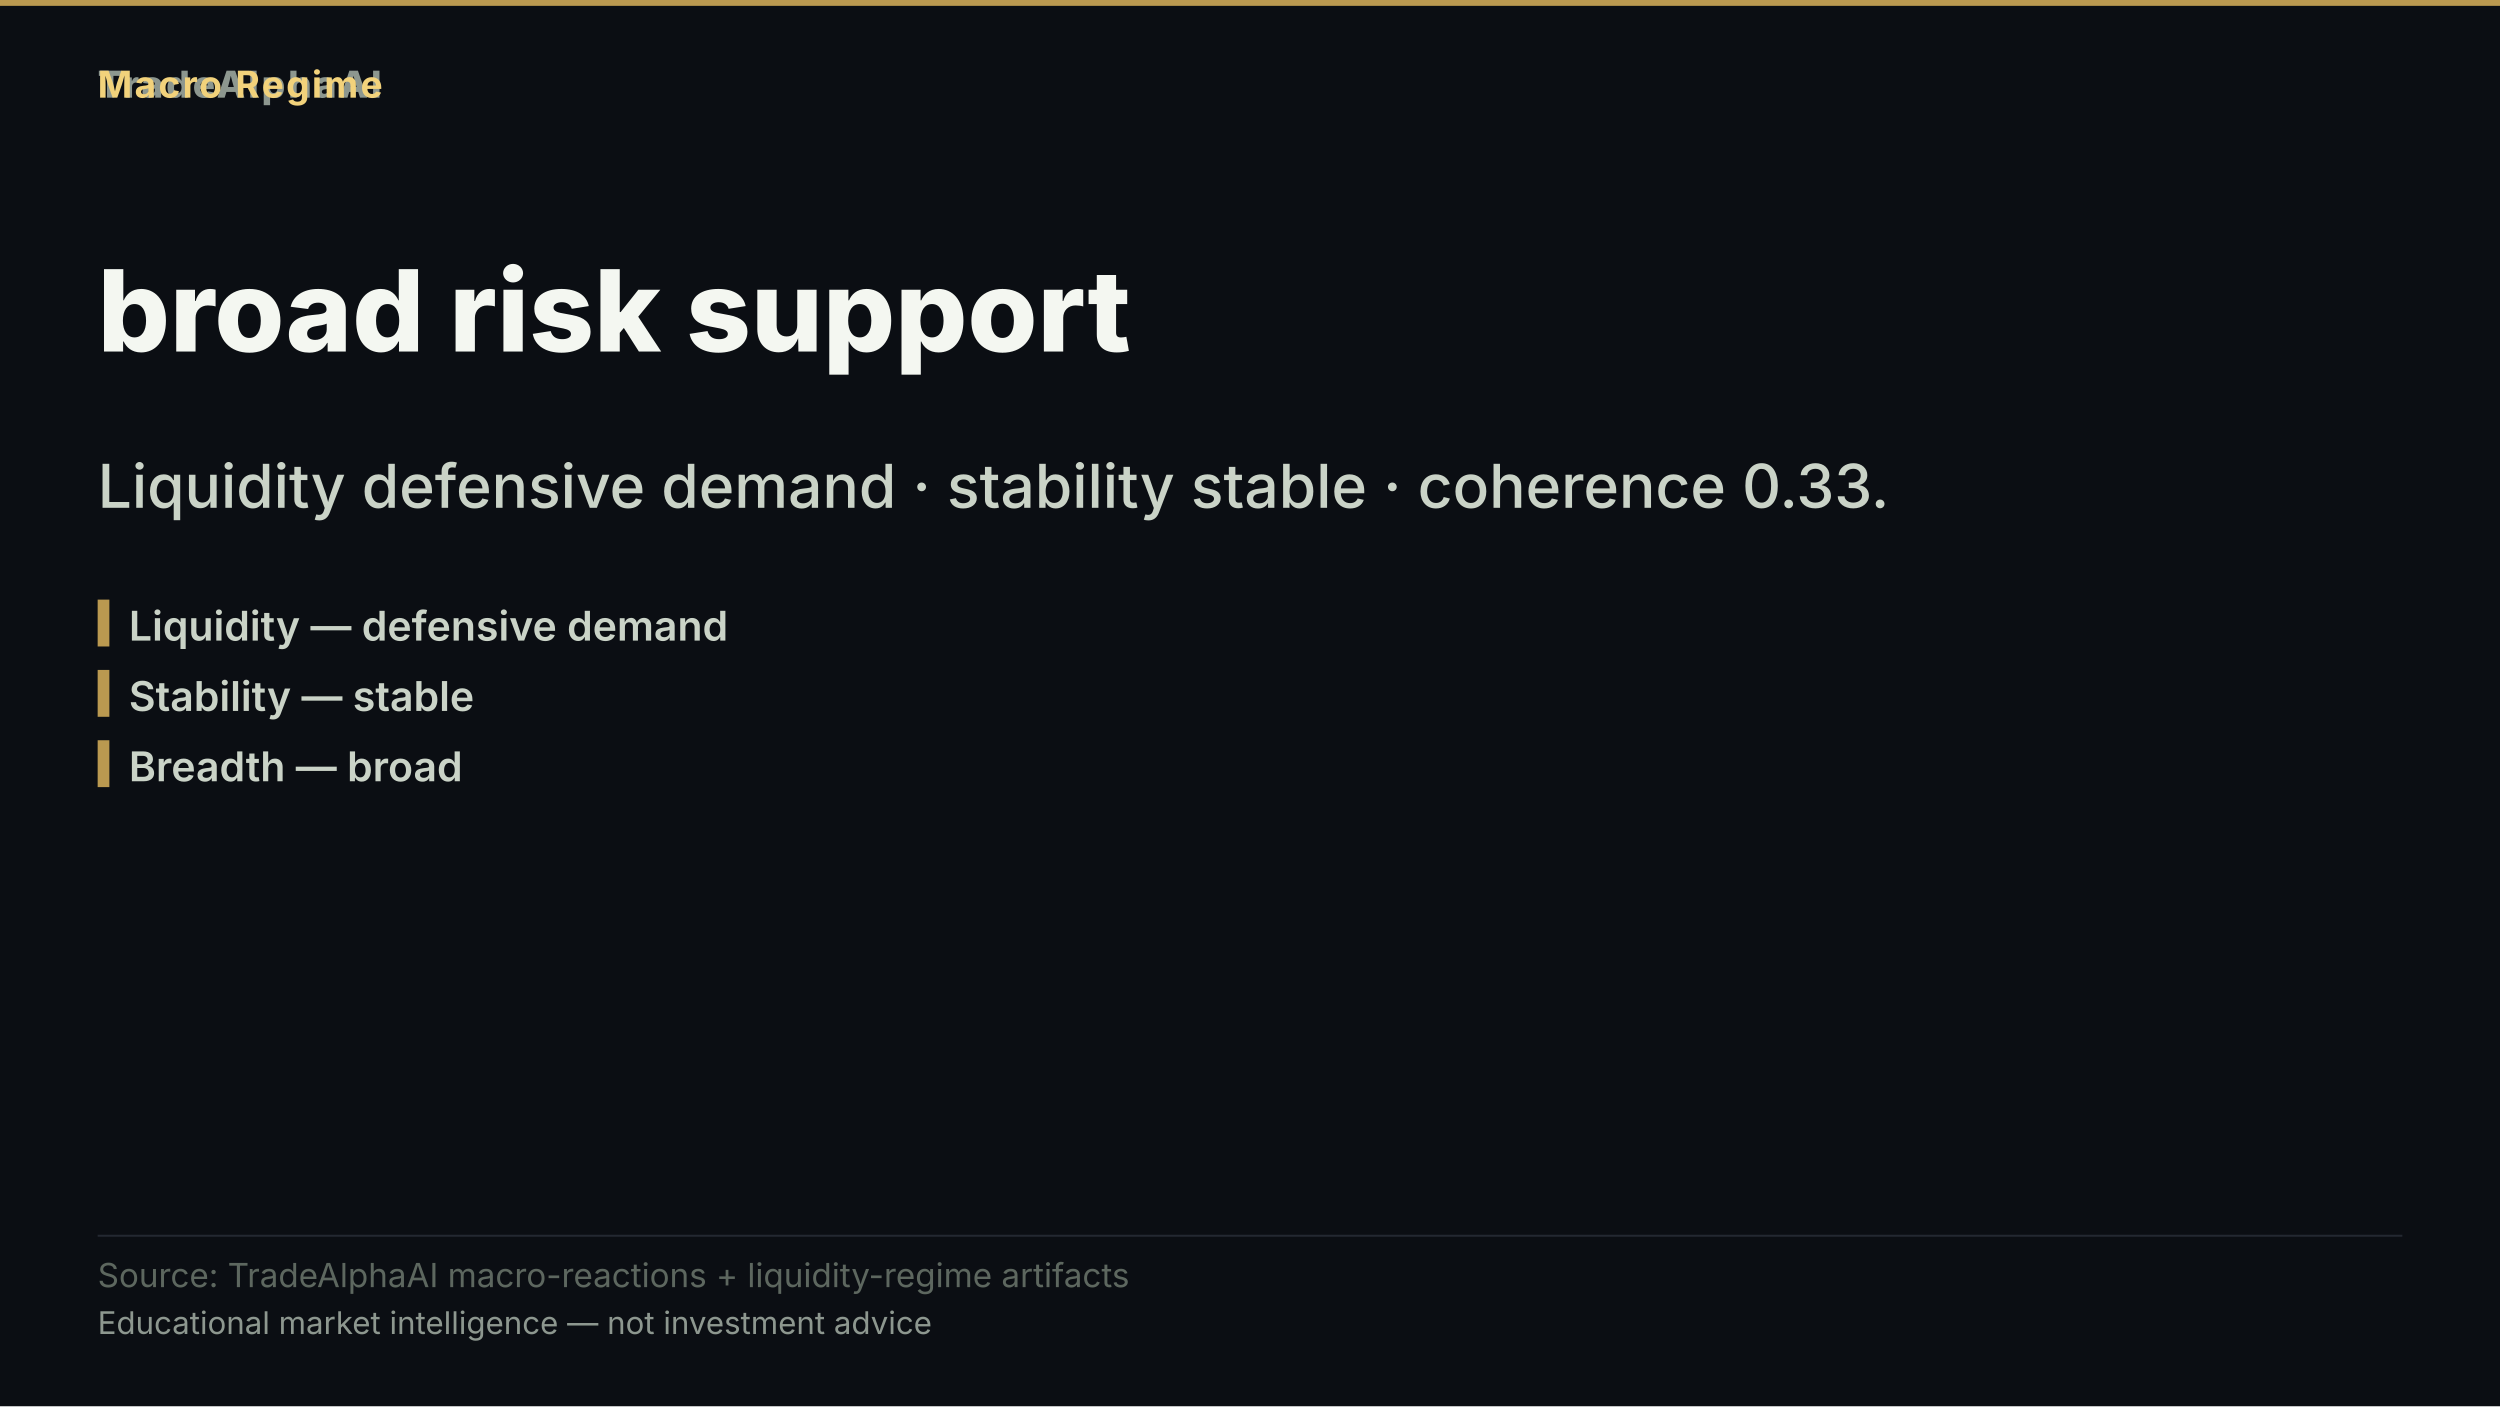
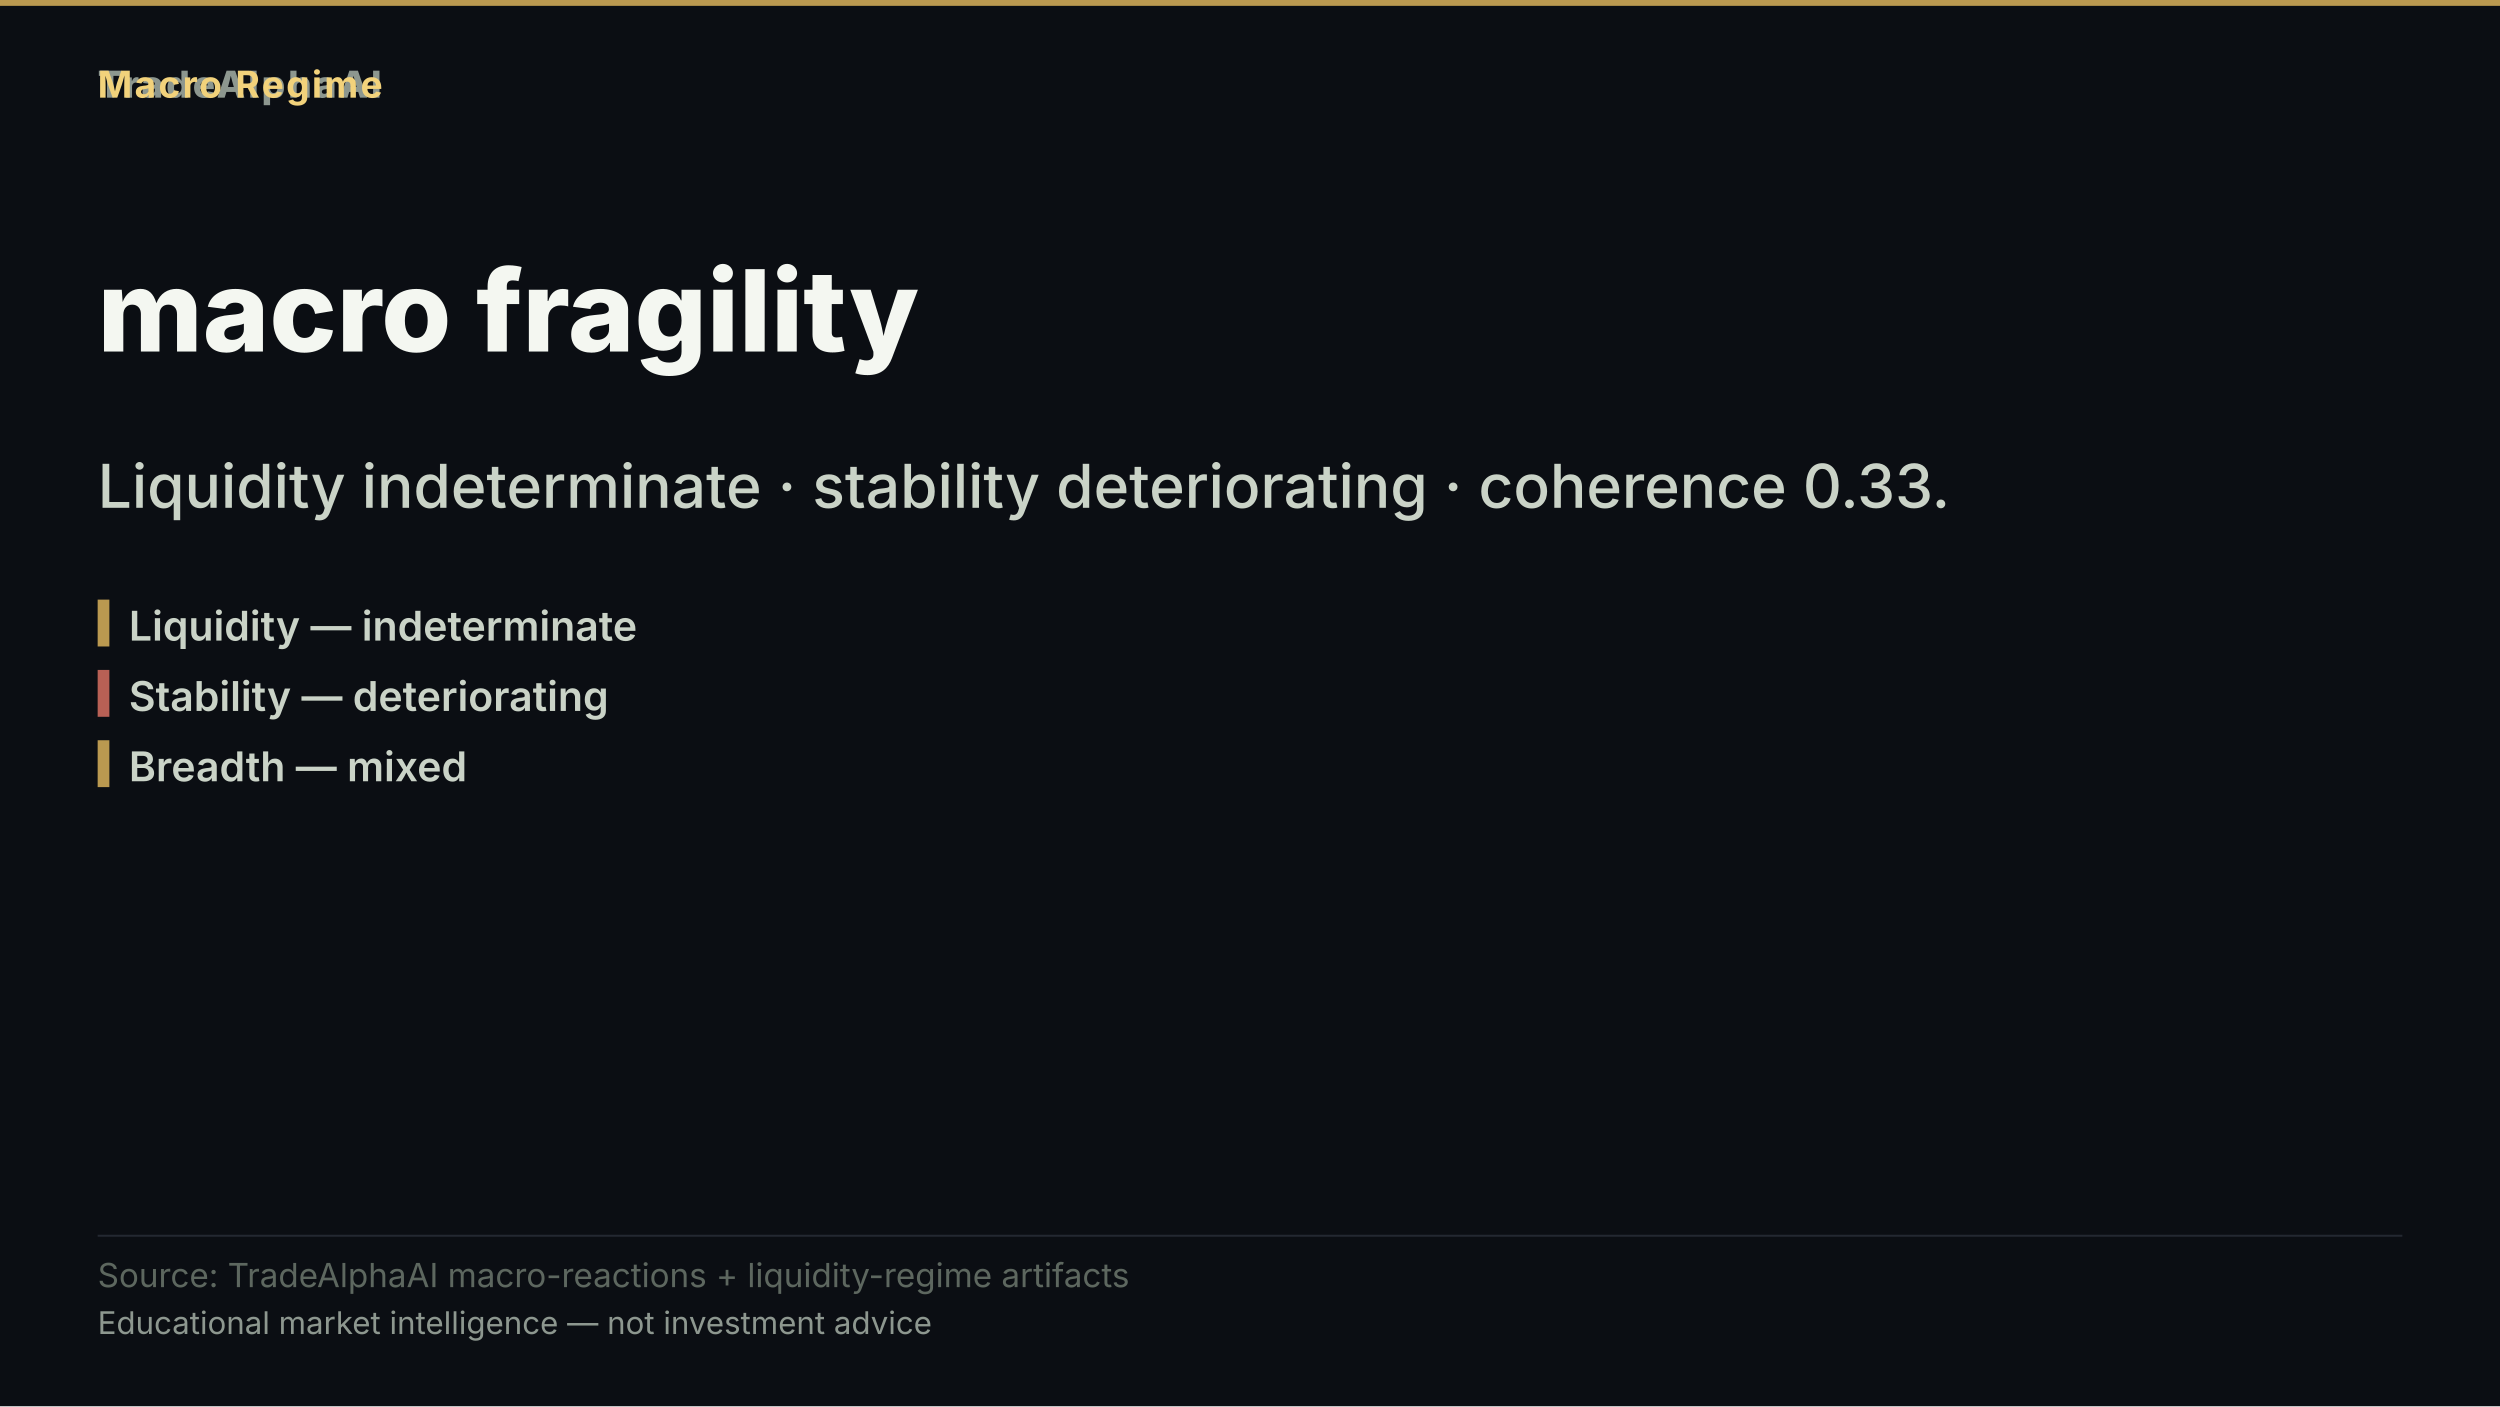
- <svg xmlns="http://www.w3.org/2000/svg" width="1280" height="720" viewBox="0 0 1280 720" role="img" aria-label="broad risk support">
+ <svg xmlns="http://www.w3.org/2000/svg" width="1280" height="720" viewBox="0 0 1280 720" role="img" aria-label="macro fragility">
  <rect width="1280" height="720" fill="#0b0e13" />
  <rect x="0" y="0" width="1280" height="3" fill="#d8b15a" opacity="0.85" />
  <text x="50" y="50" font-family="'Inter','Segoe UI','Helvetica Neue',Arial,sans-serif" font-size="19" font-weight="800" letter-spacing="1.5" fill="#8d978f" text-anchor="start">TradeAlphaAI</text>
  <text x="50" y="50" font-family="'Inter','Segoe UI','Helvetica Neue',Arial,sans-serif" font-size="19" font-weight="700" letter-spacing="1.2" fill="#f2d27b" text-anchor="start">Macro Regime</text>
-   <text x="50" y="180" font-family="'Inter','Segoe UI','Helvetica Neue',Arial,sans-serif" font-size="58" font-weight="800" fill="#f4f7f1" text-anchor="start">broad risk support</text>
-   <text x="50" y="260" font-family="'Inter','Segoe UI','Helvetica Neue',Arial,sans-serif" font-size="31" font-weight="500" fill="#cad3c7" text-anchor="start">Liquidity defensive demand · stability stable · coherence 0.33.</text>
+   <text x="50" y="180" font-family="'Inter','Segoe UI','Helvetica Neue',Arial,sans-serif" font-size="58" font-weight="800" fill="#f4f7f1" text-anchor="start">macro fragility</text>
+   <text x="50" y="260" font-family="'Inter','Segoe UI','Helvetica Neue',Arial,sans-serif" font-size="31" font-weight="500" fill="#cad3c7" text-anchor="start">Liquidity indeterminate · stability deteriorating · coherence 0.33.</text>
  <rect x="50" y="307" width="6" height="24" fill="#d8b15a" opacity="0.85" />
-   <text x="66" y="328" font-family="'Inter','Segoe UI','Helvetica Neue',Arial,sans-serif" font-size="21" font-weight="600" fill="#cad3c7" text-anchor="start">Liquidity — defensive demand</text>
-   <rect x="50" y="343" width="6" height="24" fill="#d8b15a" opacity="0.85" />
-   <text x="66" y="364" font-family="'Inter','Segoe UI','Helvetica Neue',Arial,sans-serif" font-size="21" font-weight="600" fill="#cad3c7" text-anchor="start">Stability — stable</text>
+   <text x="66" y="328" font-family="'Inter','Segoe UI','Helvetica Neue',Arial,sans-serif" font-size="21" font-weight="600" fill="#cad3c7" text-anchor="start">Liquidity — indeterminate</text>
+   <rect x="50" y="343" width="6" height="24" fill="#d66e60" opacity="0.85" />
+   <text x="66" y="364" font-family="'Inter','Segoe UI','Helvetica Neue',Arial,sans-serif" font-size="21" font-weight="600" fill="#cad3c7" text-anchor="start">Stability — deteriorating</text>
  <rect x="50" y="379" width="6" height="24" fill="#d8b15a" opacity="0.85" />
-   <text x="66" y="400" font-family="'Inter','Segoe UI','Helvetica Neue',Arial,sans-serif" font-size="21" font-weight="600" fill="#cad3c7" text-anchor="start">Breadth — broad</text>
+   <text x="66" y="400" font-family="'Inter','Segoe UI','Helvetica Neue',Arial,sans-serif" font-size="21" font-weight="600" fill="#cad3c7" text-anchor="start">Breadth — mixed</text>
  <rect x="50" y="632.2" width="1180" height="1" fill="rgba(148,163,184,0.18)" />
  <text x="50" y="659" font-family="'Inter','Segoe UI','Helvetica Neue',Arial,sans-serif" font-size="17" fill="#5d675f" text-anchor="start">Source: TradeAlphaAI macro-reactions + liquidity-regime artifacts</text>
  <text x="50" y="683" font-family="'Inter','Segoe UI','Helvetica Neue',Arial,sans-serif" font-size="16" fill="#8d978f" text-anchor="start">Educational market intelligence — not investment advice</text>
</svg>
